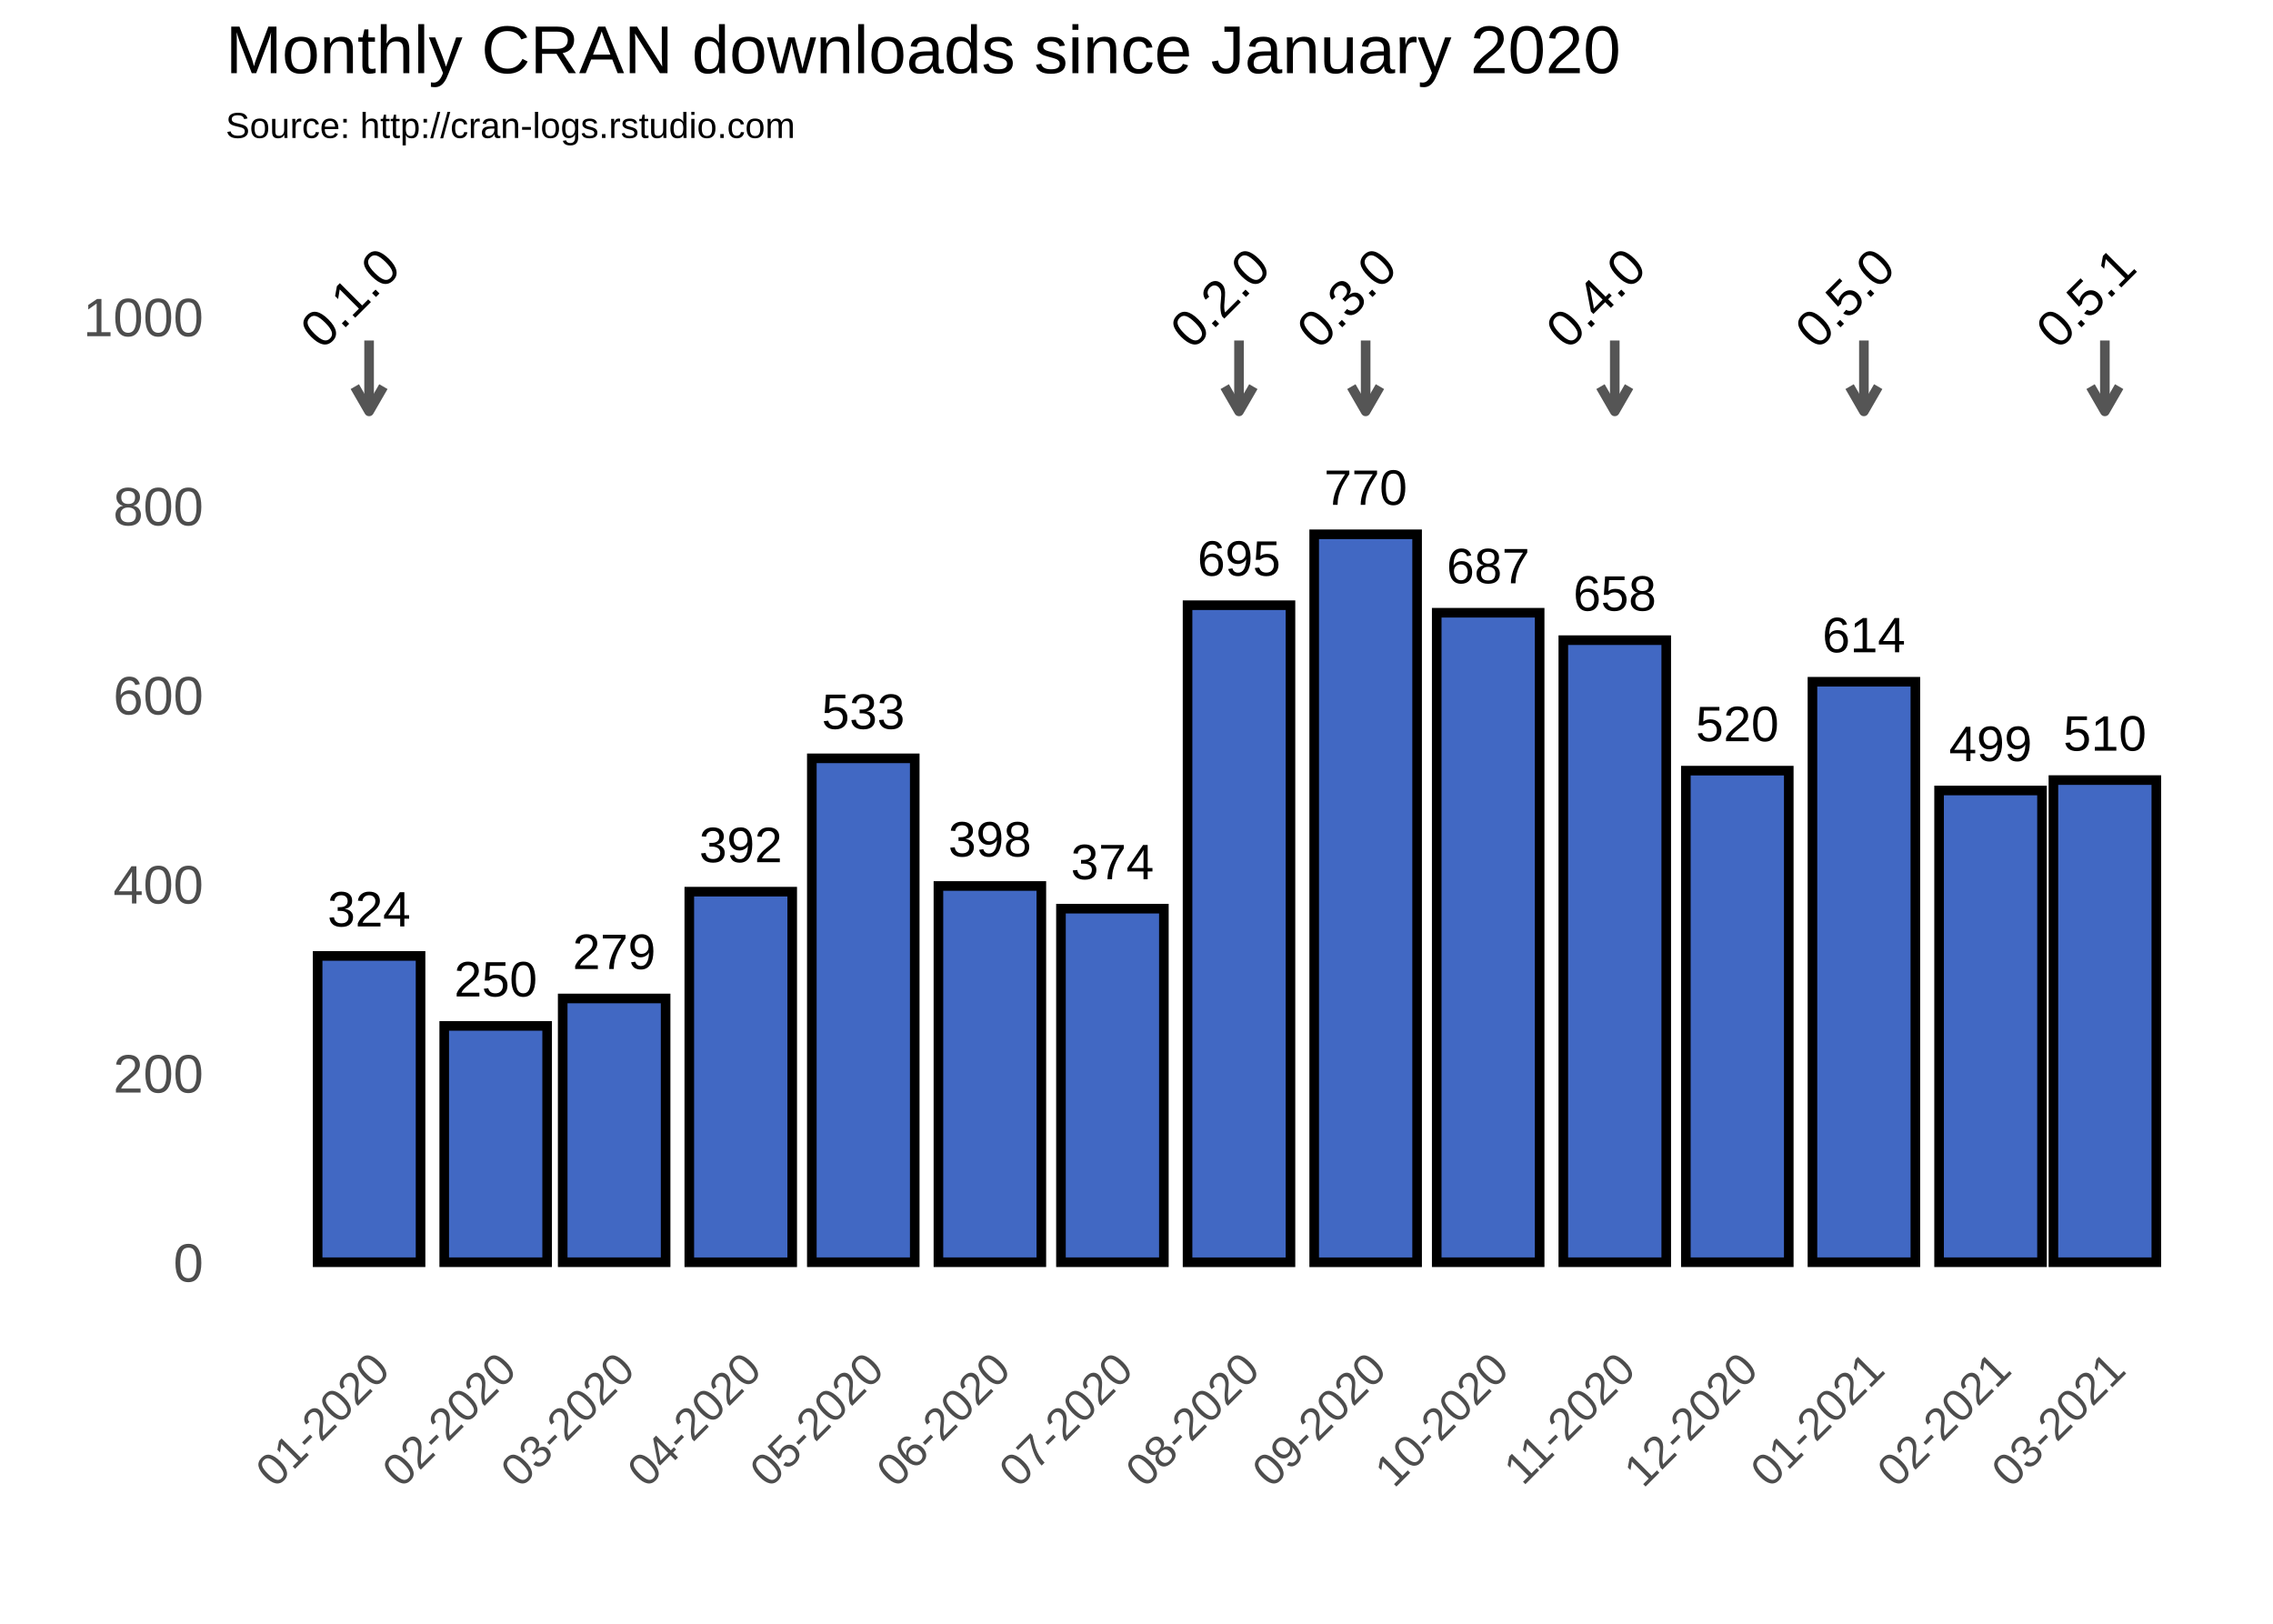
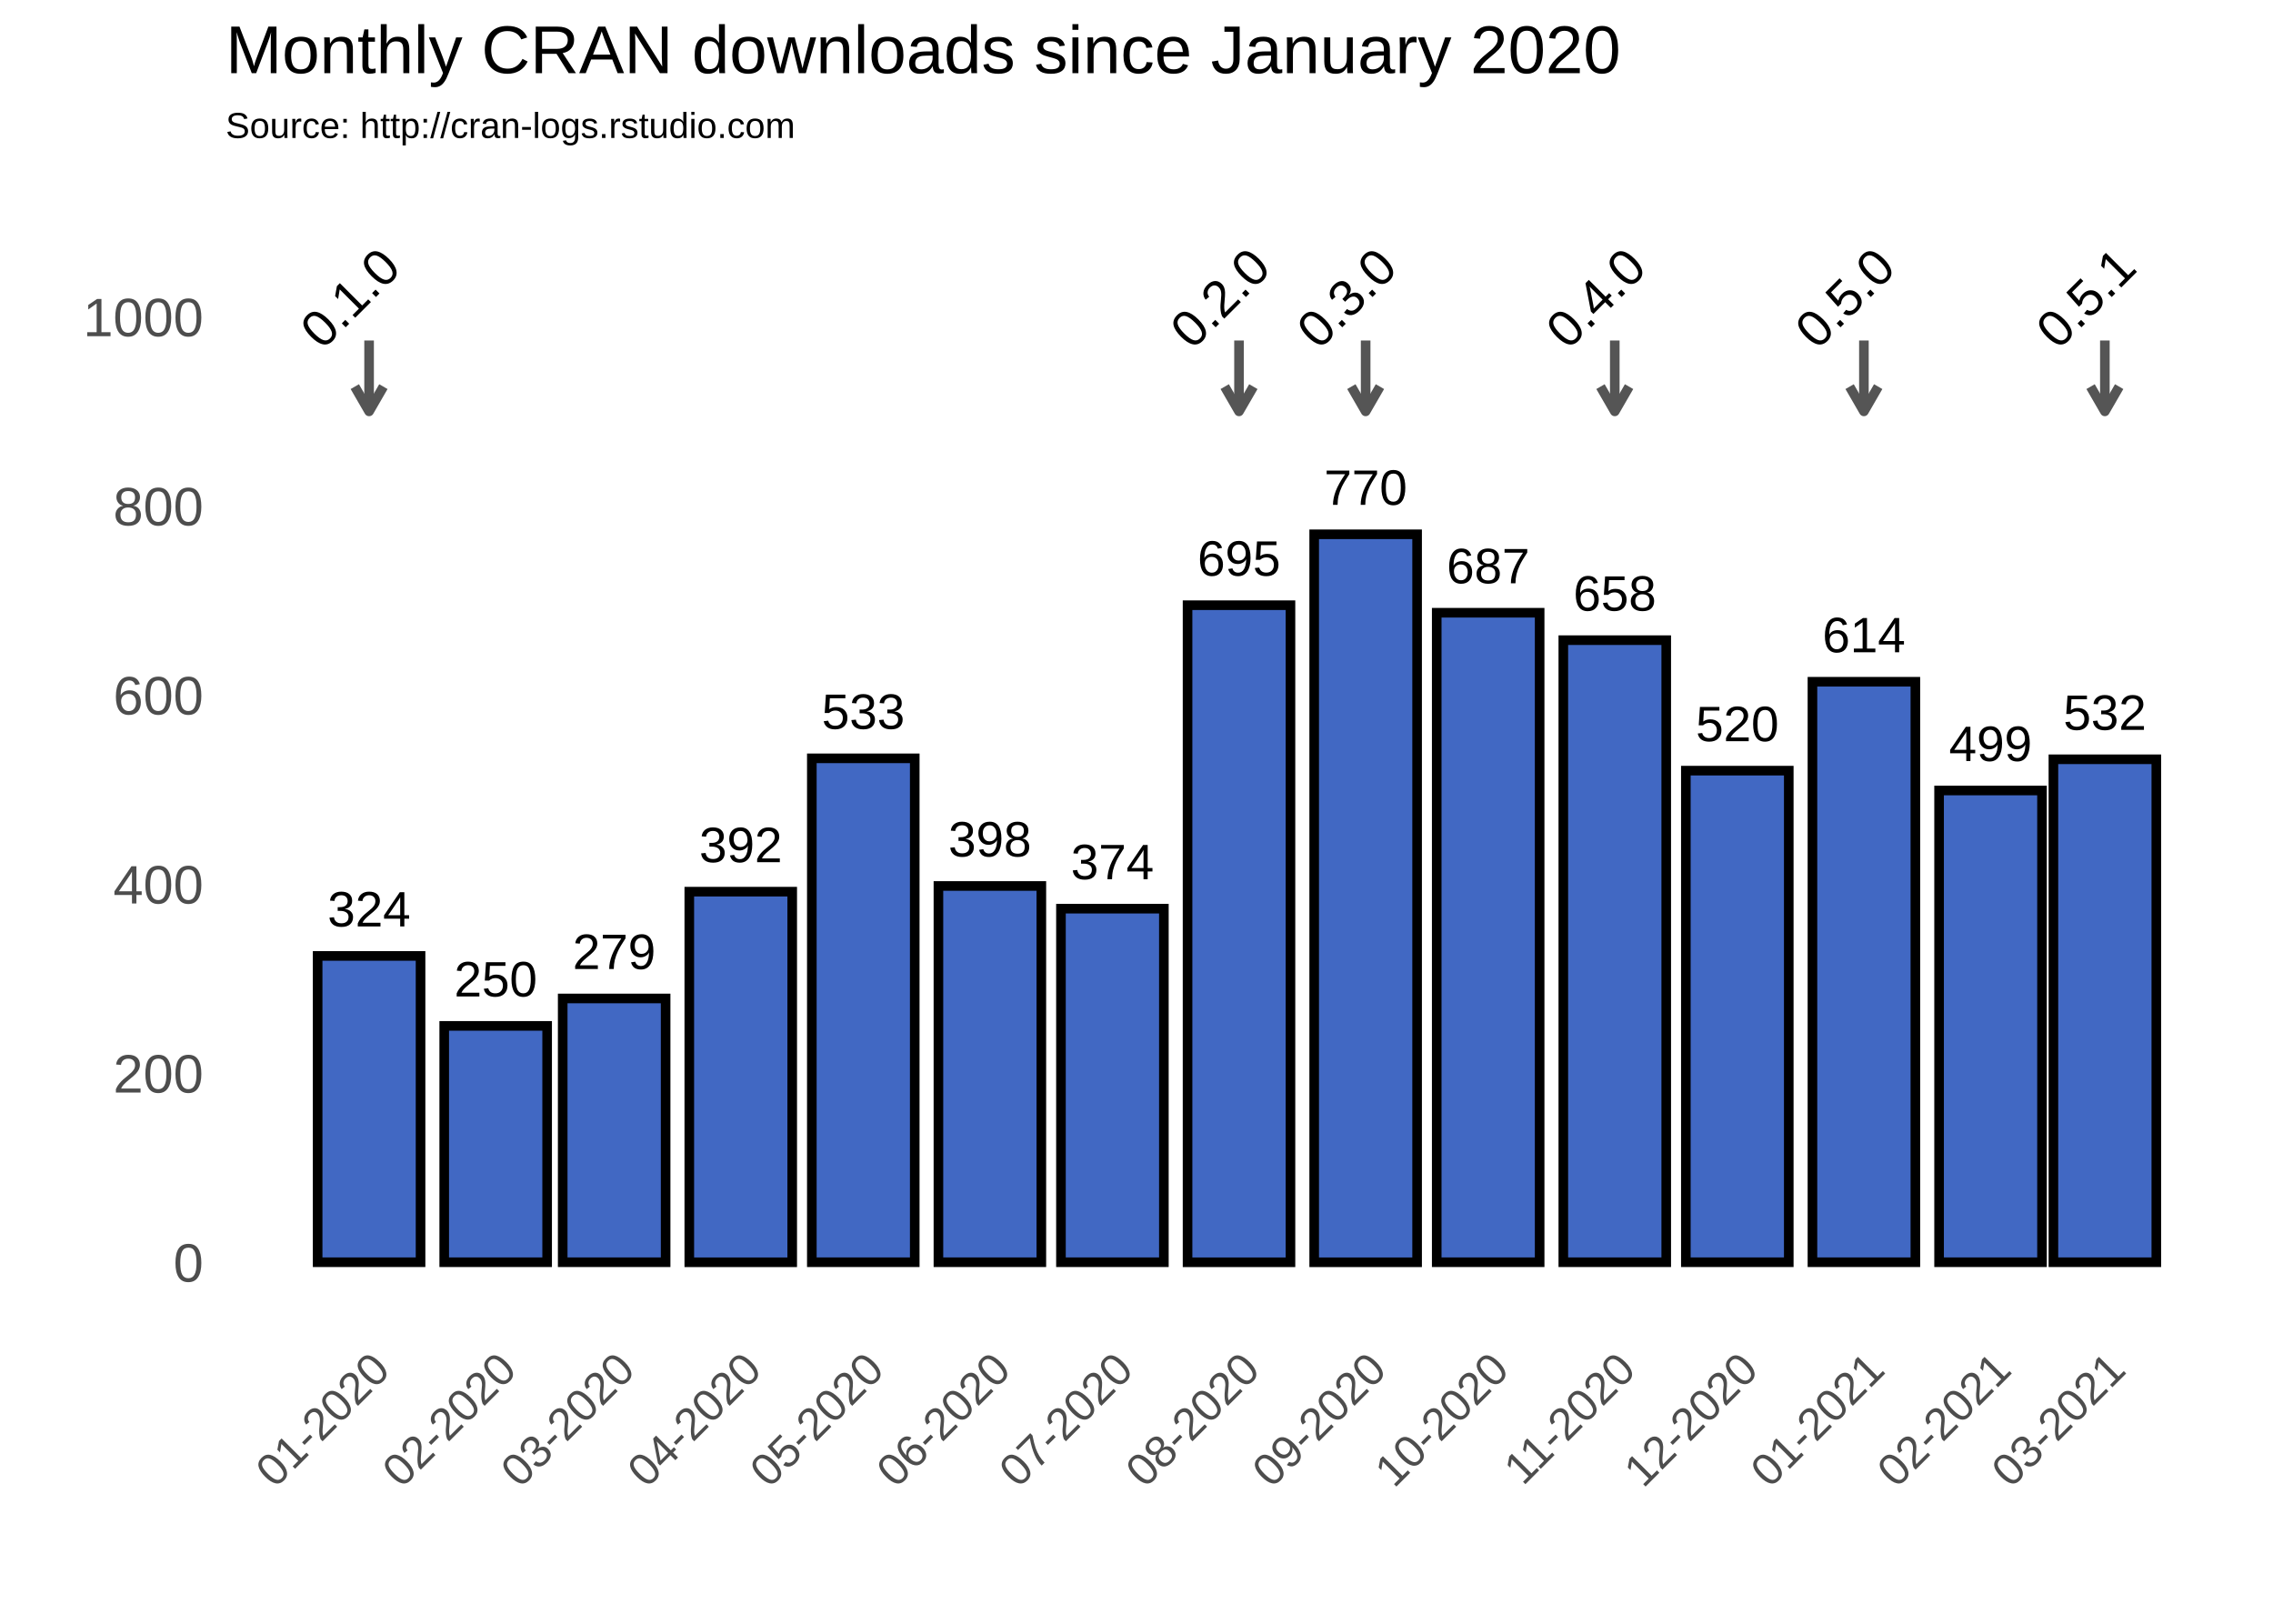
<svg xmlns="http://www.w3.org/2000/svg" class="svglite" width="504.00pt" height="360.00pt" viewBox="0 0 504.00 360.00">
  <defs>
    <style type="text/css">
    .svglite line, .svglite polyline, .svglite polygon, .svglite path, .svglite rect, .svglite circle {
      fill: none;
      stroke: #000000;
      stroke-linecap: round;
      stroke-linejoin: round;
      stroke-miterlimit: 10.00;
    }
  </style>
  </defs>
  <rect width="100%" height="100%" style="stroke: none; fill: #FFFFFF;" />
  <defs>
    <clipPath id="cpMC4wMHw1MDQuMDB8MC4wMHwzNjAuMDA=">
      <rect x="0.00" y="0.00" width="504.00" height="360.00" />
    </clipPath>
  </defs>
  <g clip-path="url(#cpMC4wMHw1MDQuMDB8MC4wMHwzNjAuMDA=)">
    <rect x="0.00" y="0.00" width="504.00" height="360.00" style="stroke-width: 1.07; stroke: #FFFFFF; fill: #FFFFFF;" />
  </g>
  <defs>
    <clipPath id="cpNTAuMDR8NDk4LjUyfDM3Ljc2fDI5MS4zOA==">
      <rect x="50.04" y="37.76" width="448.48" height="253.62" />
    </clipPath>
  </defs>
  <g clip-path="url(#cpNTAuMDR8NDk4LjUyfDM3Ljc2fDI5MS4zOA==)">
    <polyline points="50.04,258.89 498.52,258.89 " style="stroke-width: 0.53; stroke: #FFFFFF; stroke-linecap: butt;" />
    <polyline points="50.04,216.97 498.52,216.97 " style="stroke-width: 0.53; stroke: #FFFFFF; stroke-linecap: butt;" />
    <polyline points="50.04,175.05 498.52,175.05 " style="stroke-width: 0.53; stroke: #FFFFFF; stroke-linecap: butt;" />
    <polyline points="50.04,133.13 498.52,133.13 " style="stroke-width: 0.53; stroke: #FFFFFF; stroke-linecap: butt;" />
    <polyline points="50.04,91.21 498.52,91.21 " style="stroke-width: 0.53; stroke: #FFFFFF; stroke-linecap: butt;" />
    <polyline points="50.04,49.29 498.52,49.29 " style="stroke-width: 0.53; stroke: #FFFFFF; stroke-linecap: butt;" />
    <polyline points="53.77,291.38 53.77,37.76 " style="stroke-width: 0.53; stroke: #FFFFFF; stroke-linecap: butt;" />
    <polyline points="67.80,291.38 67.80,37.76 " style="stroke-width: 0.53; stroke: #FFFFFF; stroke-linecap: butt;" />
    <polyline points="95.88,291.38 95.88,37.76 " style="stroke-width: 0.53; stroke: #FFFFFF; stroke-linecap: butt;" />
    <polyline points="123.04,291.38 123.04,37.76 " style="stroke-width: 0.53; stroke: #FFFFFF; stroke-linecap: butt;" />
    <polyline points="150.21,291.38 150.21,37.76 " style="stroke-width: 0.53; stroke: #FFFFFF; stroke-linecap: butt;" />
    <polyline points="177.83,291.38 177.83,37.76 " style="stroke-width: 0.53; stroke: #FFFFFF; stroke-linecap: butt;" />
    <polyline points="205.46,291.38 205.46,37.76 " style="stroke-width: 0.53; stroke: #FFFFFF; stroke-linecap: butt;" />
    <polyline points="233.08,291.38 233.08,37.76 " style="stroke-width: 0.53; stroke: #FFFFFF; stroke-linecap: butt;" />
    <polyline points="260.70,291.38 260.70,37.76 " style="stroke-width: 0.53; stroke: #FFFFFF; stroke-linecap: butt;" />
    <polyline points="288.77,291.38 288.77,37.76 " style="stroke-width: 0.53; stroke: #FFFFFF; stroke-linecap: butt;" />
    <polyline points="316.39,291.38 316.39,37.76 " style="stroke-width: 0.53; stroke: #FFFFFF; stroke-linecap: butt;" />
    <polyline points="344.01,291.38 344.01,37.76 " style="stroke-width: 0.53; stroke: #FFFFFF; stroke-linecap: butt;" />
    <polyline points="371.64,291.38 371.64,37.76 " style="stroke-width: 0.53; stroke: #FFFFFF; stroke-linecap: butt;" />
    <polyline points="399.26,291.38 399.26,37.76 " style="stroke-width: 0.53; stroke: #FFFFFF; stroke-linecap: butt;" />
    <polyline points="427.33,291.38 427.33,37.76 " style="stroke-width: 0.53; stroke: #FFFFFF; stroke-linecap: butt;" />
    <polyline points="454.05,291.38 454.05,37.76 " style="stroke-width: 0.53; stroke: #FFFFFF; stroke-linecap: butt;" />
    <polyline points="480.76,291.38 480.76,37.76 " style="stroke-width: 0.53; stroke: #FFFFFF; stroke-linecap: butt;" />
    <polyline points="494.80,291.38 494.80,37.76 " style="stroke-width: 0.53; stroke: #FFFFFF; stroke-linecap: butt;" />
    <polyline points="50.04,279.85 498.52,279.85 " style="stroke-width: 1.07; stroke: #FFFFFF; stroke-linecap: butt;" />
    <polyline points="50.04,237.93 498.52,237.93 " style="stroke-width: 1.07; stroke: #FFFFFF; stroke-linecap: butt;" />
    <polyline points="50.04,196.01 498.52,196.01 " style="stroke-width: 1.07; stroke: #FFFFFF; stroke-linecap: butt;" />
    <polyline points="50.04,154.09 498.52,154.09 " style="stroke-width: 1.07; stroke: #FFFFFF; stroke-linecap: butt;" />
    <polyline points="50.04,112.17 498.52,112.17 " style="stroke-width: 1.07; stroke: #FFFFFF; stroke-linecap: butt;" />
    <polyline points="50.04,70.25 498.52,70.25 " style="stroke-width: 1.07; stroke: #FFFFFF; stroke-linecap: butt;" />
    <polyline points="81.84,291.38 81.84,37.76 " style="stroke-width: 1.07; stroke: #FFFFFF; stroke-linecap: butt;" />
    <polyline points="109.91,291.38 109.91,37.76 " style="stroke-width: 1.07; stroke: #FFFFFF; stroke-linecap: butt;" />
    <polyline points="136.18,291.38 136.18,37.76 " style="stroke-width: 1.07; stroke: #FFFFFF; stroke-linecap: butt;" />
    <polyline points="164.25,291.38 164.25,37.76 " style="stroke-width: 1.07; stroke: #FFFFFF; stroke-linecap: butt;" />
    <polyline points="191.42,291.38 191.42,37.76 " style="stroke-width: 1.07; stroke: #FFFFFF; stroke-linecap: butt;" />
    <polyline points="219.49,291.38 219.49,37.76 " style="stroke-width: 1.07; stroke: #FFFFFF; stroke-linecap: butt;" />
    <polyline points="246.66,291.38 246.66,37.76 " style="stroke-width: 1.07; stroke: #FFFFFF; stroke-linecap: butt;" />
    <polyline points="274.73,291.38 274.73,37.76 " style="stroke-width: 1.07; stroke: #FFFFFF; stroke-linecap: butt;" />
    <polyline points="302.81,291.38 302.81,37.76 " style="stroke-width: 1.07; stroke: #FFFFFF; stroke-linecap: butt;" />
    <polyline points="329.98,291.38 329.98,37.76 " style="stroke-width: 1.07; stroke: #FFFFFF; stroke-linecap: butt;" />
    <polyline points="358.05,291.38 358.05,37.76 " style="stroke-width: 1.07; stroke: #FFFFFF; stroke-linecap: butt;" />
    <polyline points="385.22,291.38 385.22,37.76 " style="stroke-width: 1.07; stroke: #FFFFFF; stroke-linecap: butt;" />
    <polyline points="413.29,291.38 413.29,37.76 " style="stroke-width: 1.07; stroke: #FFFFFF; stroke-linecap: butt;" />
    <polyline points="441.37,291.38 441.37,37.76 " style="stroke-width: 1.07; stroke: #FFFFFF; stroke-linecap: butt;" />
    <polyline points="466.72,291.38 466.72,37.76 " style="stroke-width: 1.07; stroke: #FFFFFF; stroke-linecap: butt;" />
    <rect x="70.43" y="211.94" width="22.82" height="67.91" style="stroke-width: 2.13; stroke-linecap: square; stroke-linejoin: miter; fill: #4168C3;" />
    <rect x="98.50" y="227.45" width="22.82" height="52.40" style="stroke-width: 2.13; stroke-linecap: square; stroke-linejoin: miter; fill: #4168C3;" />
    <rect x="124.77" y="221.37" width="22.82" height="58.48" style="stroke-width: 2.13; stroke-linecap: square; stroke-linejoin: miter; fill: #4168C3;" />
    <rect x="152.84" y="197.69" width="22.82" height="82.17" style="stroke-width: 2.13; stroke-linecap: square; stroke-linejoin: miter; fill: #4168C3;" />
    <rect x="180.01" y="168.13" width="22.82" height="111.72" style="stroke-width: 2.13; stroke-linecap: square; stroke-linejoin: miter; fill: #4168C3;" />
    <rect x="208.08" y="196.43" width="22.82" height="83.42" style="stroke-width: 2.13; stroke-linecap: square; stroke-linejoin: miter; fill: #4168C3;" />
    <rect x="235.25" y="201.46" width="22.82" height="78.39" style="stroke-width: 2.13; stroke-linecap: square; stroke-linejoin: miter; fill: #4168C3;" />
    <rect x="263.32" y="134.18" width="22.82" height="145.68" style="stroke-width: 2.13; stroke-linecap: square; stroke-linejoin: miter; fill: #4168C3;" />
    <rect x="291.40" y="118.46" width="22.82" height="161.40" style="stroke-width: 2.13; stroke-linecap: square; stroke-linejoin: miter; fill: #4168C3;" />
    <rect x="318.57" y="135.85" width="22.82" height="144.00" style="stroke-width: 2.13; stroke-linecap: square; stroke-linejoin: miter; fill: #4168C3;" />
    <rect x="346.64" y="141.93" width="22.82" height="137.92" style="stroke-width: 2.13; stroke-linecap: square; stroke-linejoin: miter; fill: #4168C3;" />
    <rect x="373.81" y="170.86" width="22.82" height="108.99" style="stroke-width: 2.13; stroke-linecap: square; stroke-linejoin: miter; fill: #4168C3;" />
    <rect x="401.88" y="151.15" width="22.82" height="128.70" style="stroke-width: 2.13; stroke-linecap: square; stroke-linejoin: miter; fill: #4168C3;" />
    <rect x="429.96" y="175.26" width="22.82" height="104.59" style="stroke-width: 2.13; stroke-linecap: square; stroke-linejoin: miter; fill: #4168C3;" />
-     <rect x="455.31" y="172.95" width="22.82" height="106.90" style="stroke-width: 2.13; stroke-linecap: square; stroke-linejoin: miter; fill: #4168C3;" />
+     <rect x="455.31" y="168.34" width="22.82" height="111.51" style="stroke-width: 2.13; stroke-linecap: square; stroke-linejoin: miter; fill: #4168C3;" />
    <text x="81.84" y="205.41" text-anchor="middle" style="font-size: 11.04px; font-family: Arial;" textLength="18.40px" lengthAdjust="spacingAndGlyphs">324</text>
    <text x="109.91" y="220.92" text-anchor="middle" style="font-size: 11.04px; font-family: Arial;" textLength="18.40px" lengthAdjust="spacingAndGlyphs">250</text>
    <text x="136.18" y="214.84" text-anchor="middle" style="font-size: 11.04px; font-family: Arial;" textLength="18.40px" lengthAdjust="spacingAndGlyphs">279</text>
    <text x="164.25" y="191.16" text-anchor="middle" style="font-size: 11.04px; font-family: Arial;" textLength="18.40px" lengthAdjust="spacingAndGlyphs">392</text>
    <text x="191.42" y="161.60" text-anchor="middle" style="font-size: 11.04px; font-family: Arial;" textLength="18.40px" lengthAdjust="spacingAndGlyphs">533</text>
    <text x="219.49" y="189.90" text-anchor="middle" style="font-size: 11.04px; font-family: Arial;" textLength="18.40px" lengthAdjust="spacingAndGlyphs">398</text>
    <text x="246.66" y="194.93" text-anchor="middle" style="font-size: 11.04px; font-family: Arial;" textLength="18.40px" lengthAdjust="spacingAndGlyphs">374</text>
    <text x="274.73" y="127.64" text-anchor="middle" style="font-size: 11.04px; font-family: Arial;" textLength="18.40px" lengthAdjust="spacingAndGlyphs">695</text>
    <text x="302.81" y="111.92" text-anchor="middle" style="font-size: 11.04px; font-family: Arial;" textLength="18.40px" lengthAdjust="spacingAndGlyphs">770</text>
    <text x="329.98" y="129.32" text-anchor="middle" style="font-size: 11.04px; font-family: Arial;" textLength="18.40px" lengthAdjust="spacingAndGlyphs">687</text>
    <text x="358.05" y="135.40" text-anchor="middle" style="font-size: 11.04px; font-family: Arial;" textLength="18.40px" lengthAdjust="spacingAndGlyphs">658</text>
    <text x="385.22" y="164.33" text-anchor="middle" style="font-size: 11.04px; font-family: Arial;" textLength="18.40px" lengthAdjust="spacingAndGlyphs">520</text>
    <text x="413.29" y="144.62" text-anchor="middle" style="font-size: 11.04px; font-family: Arial;" textLength="18.40px" lengthAdjust="spacingAndGlyphs">614</text>
    <text x="441.37" y="168.73" text-anchor="middle" style="font-size: 11.04px; font-family: Arial;" textLength="18.40px" lengthAdjust="spacingAndGlyphs">499</text>
-     <text x="466.72" y="166.42" text-anchor="middle" style="font-size: 11.04px; font-family: Arial;" textLength="18.40px" lengthAdjust="spacingAndGlyphs">510</text>
+     <text x="466.72" y="161.81" text-anchor="middle" style="font-size: 11.04px; font-family: Arial;" textLength="18.40px" lengthAdjust="spacingAndGlyphs">532</text>
    <line x1="81.84" y1="75.49" x2="81.84" y2="91.21" style="stroke-width: 2.13; stroke: #555555; stroke-linecap: butt;" />
    <polyline points="78.67,85.72 81.84,91.21 85.01,85.72 " style="stroke-width: 2.13; stroke: #555555; stroke-linecap: butt;" />
    <line x1="274.73" y1="75.49" x2="274.73" y2="91.21" style="stroke-width: 2.13; stroke: #555555; stroke-linecap: butt;" />
    <polyline points="271.56,85.72 274.73,91.21 277.91,85.72 " style="stroke-width: 2.13; stroke: #555555; stroke-linecap: butt;" />
    <line x1="302.81" y1="75.49" x2="302.81" y2="91.21" style="stroke-width: 2.13; stroke: #555555; stroke-linecap: butt;" />
    <polyline points="299.64,85.72 302.81,91.21 305.98,85.72 " style="stroke-width: 2.13; stroke: #555555; stroke-linecap: butt;" />
    <line x1="358.05" y1="75.49" x2="358.05" y2="91.21" style="stroke-width: 2.13; stroke: #555555; stroke-linecap: butt;" />
    <polyline points="354.88,85.72 358.05,91.21 361.22,85.72 " style="stroke-width: 2.13; stroke: #555555; stroke-linecap: butt;" />
    <line x1="413.29" y1="75.49" x2="413.29" y2="91.21" style="stroke-width: 2.13; stroke: #555555; stroke-linecap: butt;" />
    <polyline points="410.12,85.72 413.29,91.21 416.46,85.72 " style="stroke-width: 2.13; stroke: #555555; stroke-linecap: butt;" />
    <line x1="466.72" y1="75.49" x2="466.72" y2="91.21" style="stroke-width: 2.13; stroke: #555555; stroke-linecap: butt;" />
    <polyline points="463.55,85.72 466.72,91.21 469.89,85.72 " style="stroke-width: 2.13; stroke: #555555; stroke-linecap: butt;" />
    <text transform="translate(80.40,68.81) rotate(-45)" text-anchor="middle" style="font-size: 11.38px; font-family: Arial;" textLength="25.31px" lengthAdjust="spacingAndGlyphs">0.1.0</text>
    <text transform="translate(273.30,68.81) rotate(-45)" text-anchor="middle" style="font-size: 11.38px; font-family: Arial;" textLength="25.31px" lengthAdjust="spacingAndGlyphs">0.2.0</text>
    <text transform="translate(301.37,68.81) rotate(-45)" text-anchor="middle" style="font-size: 11.38px; font-family: Arial;" textLength="25.31px" lengthAdjust="spacingAndGlyphs">0.3.0</text>
    <text transform="translate(356.61,68.81) rotate(-45)" text-anchor="middle" style="font-size: 11.38px; font-family: Arial;" textLength="25.31px" lengthAdjust="spacingAndGlyphs">0.4.0</text>
    <text transform="translate(411.85,68.81) rotate(-45)" text-anchor="middle" style="font-size: 11.38px; font-family: Arial;" textLength="25.31px" lengthAdjust="spacingAndGlyphs">0.5.0</text>
    <text transform="translate(465.28,68.81) rotate(-45)" text-anchor="middle" style="font-size: 11.38px; font-family: Arial;" textLength="25.31px" lengthAdjust="spacingAndGlyphs">0.5.1</text>
  </g>
  <g clip-path="url(#cpMC4wMHw1MDQuMDB8MC4wMHwzNjAuMDA=)">
    <text x="45.11" y="284.15" text-anchor="end" style="font-size: 12.00px; fill: #4D4D4D; font-family: Arial;" textLength="6.67px" lengthAdjust="spacingAndGlyphs">0</text>
    <text x="45.11" y="242.23" text-anchor="end" style="font-size: 12.00px; fill: #4D4D4D; font-family: Arial;" textLength="20.02px" lengthAdjust="spacingAndGlyphs">200</text>
    <text x="45.11" y="200.31" text-anchor="end" style="font-size: 12.00px; fill: #4D4D4D; font-family: Arial;" textLength="20.02px" lengthAdjust="spacingAndGlyphs">400</text>
    <text x="45.11" y="158.39" text-anchor="end" style="font-size: 12.00px; fill: #4D4D4D; font-family: Arial;" textLength="20.02px" lengthAdjust="spacingAndGlyphs">600</text>
    <text x="45.11" y="116.47" text-anchor="end" style="font-size: 12.00px; fill: #4D4D4D; font-family: Arial;" textLength="20.02px" lengthAdjust="spacingAndGlyphs">800</text>
    <text x="45.11" y="74.54" text-anchor="end" style="font-size: 12.00px; fill: #4D4D4D; font-family: Arial;" textLength="26.70px" lengthAdjust="spacingAndGlyphs">1000</text>
    <text transform="translate(86.91,304.17) rotate(-45)" text-anchor="end" style="font-size: 10.00px; fill: #4D4D4D; font-family: Arial;" textLength="36.73px" lengthAdjust="spacingAndGlyphs">01-2020</text>
    <text transform="translate(114.98,304.17) rotate(-45)" text-anchor="end" style="font-size: 10.00px; fill: #4D4D4D; font-family: Arial;" textLength="36.73px" lengthAdjust="spacingAndGlyphs">02-2020</text>
    <text transform="translate(141.24,304.17) rotate(-45)" text-anchor="end" style="font-size: 10.00px; fill: #4D4D4D; font-family: Arial;" textLength="36.73px" lengthAdjust="spacingAndGlyphs">03-2020</text>
    <text transform="translate(169.32,304.17) rotate(-45)" text-anchor="end" style="font-size: 10.00px; fill: #4D4D4D; font-family: Arial;" textLength="36.73px" lengthAdjust="spacingAndGlyphs">04-2020</text>
    <text transform="translate(196.48,304.17) rotate(-45)" text-anchor="end" style="font-size: 10.00px; fill: #4D4D4D; font-family: Arial;" textLength="36.73px" lengthAdjust="spacingAndGlyphs">05-2020</text>
    <text transform="translate(224.56,304.17) rotate(-45)" text-anchor="end" style="font-size: 10.00px; fill: #4D4D4D; font-family: Arial;" textLength="36.73px" lengthAdjust="spacingAndGlyphs">06-2020</text>
    <text transform="translate(251.73,304.17) rotate(-45)" text-anchor="end" style="font-size: 10.00px; fill: #4D4D4D; font-family: Arial;" textLength="36.73px" lengthAdjust="spacingAndGlyphs">07-2020</text>
    <text transform="translate(279.80,304.17) rotate(-45)" text-anchor="end" style="font-size: 10.00px; fill: #4D4D4D; font-family: Arial;" textLength="36.73px" lengthAdjust="spacingAndGlyphs">08-2020</text>
    <text transform="translate(307.87,304.17) rotate(-45)" text-anchor="end" style="font-size: 10.00px; fill: #4D4D4D; font-family: Arial;" textLength="36.73px" lengthAdjust="spacingAndGlyphs">09-2020</text>
    <text transform="translate(335.04,304.17) rotate(-45)" text-anchor="end" style="font-size: 10.00px; fill: #4D4D4D; font-family: Arial;" textLength="36.73px" lengthAdjust="spacingAndGlyphs">10-2020</text>
    <text transform="translate(363.12,304.17) rotate(-45)" text-anchor="end" style="font-size: 10.00px; fill: #4D4D4D; font-family: Arial;" textLength="35.99px" lengthAdjust="spacingAndGlyphs">11-2020</text>
    <text transform="translate(390.29,304.17) rotate(-45)" text-anchor="end" style="font-size: 10.00px; fill: #4D4D4D; font-family: Arial;" textLength="36.73px" lengthAdjust="spacingAndGlyphs">12-2020</text>
    <text transform="translate(418.36,304.17) rotate(-45)" text-anchor="end" style="font-size: 10.00px; fill: #4D4D4D; font-family: Arial;" textLength="36.73px" lengthAdjust="spacingAndGlyphs">01-2021</text>
    <text transform="translate(446.43,304.17) rotate(-45)" text-anchor="end" style="font-size: 10.00px; fill: #4D4D4D; font-family: Arial;" textLength="36.73px" lengthAdjust="spacingAndGlyphs">02-2021</text>
    <text transform="translate(471.79,304.17) rotate(-45)" text-anchor="end" style="font-size: 10.00px; fill: #4D4D4D; font-family: Arial;" textLength="36.73px" lengthAdjust="spacingAndGlyphs">03-2021</text>
    <text x="50.04" y="30.59" style="font-size: 8.00px; font-family: Arial;" textLength="126.32px" lengthAdjust="spacingAndGlyphs">Source: http://cran-logs.rstudio.com</text>
    <text x="50.04" y="16.22" style="font-size: 15.00px; font-family: Arial;" textLength="309.25px" lengthAdjust="spacingAndGlyphs">Monthly CRAN downloads since January 2020</text>
  </g>
</svg>
